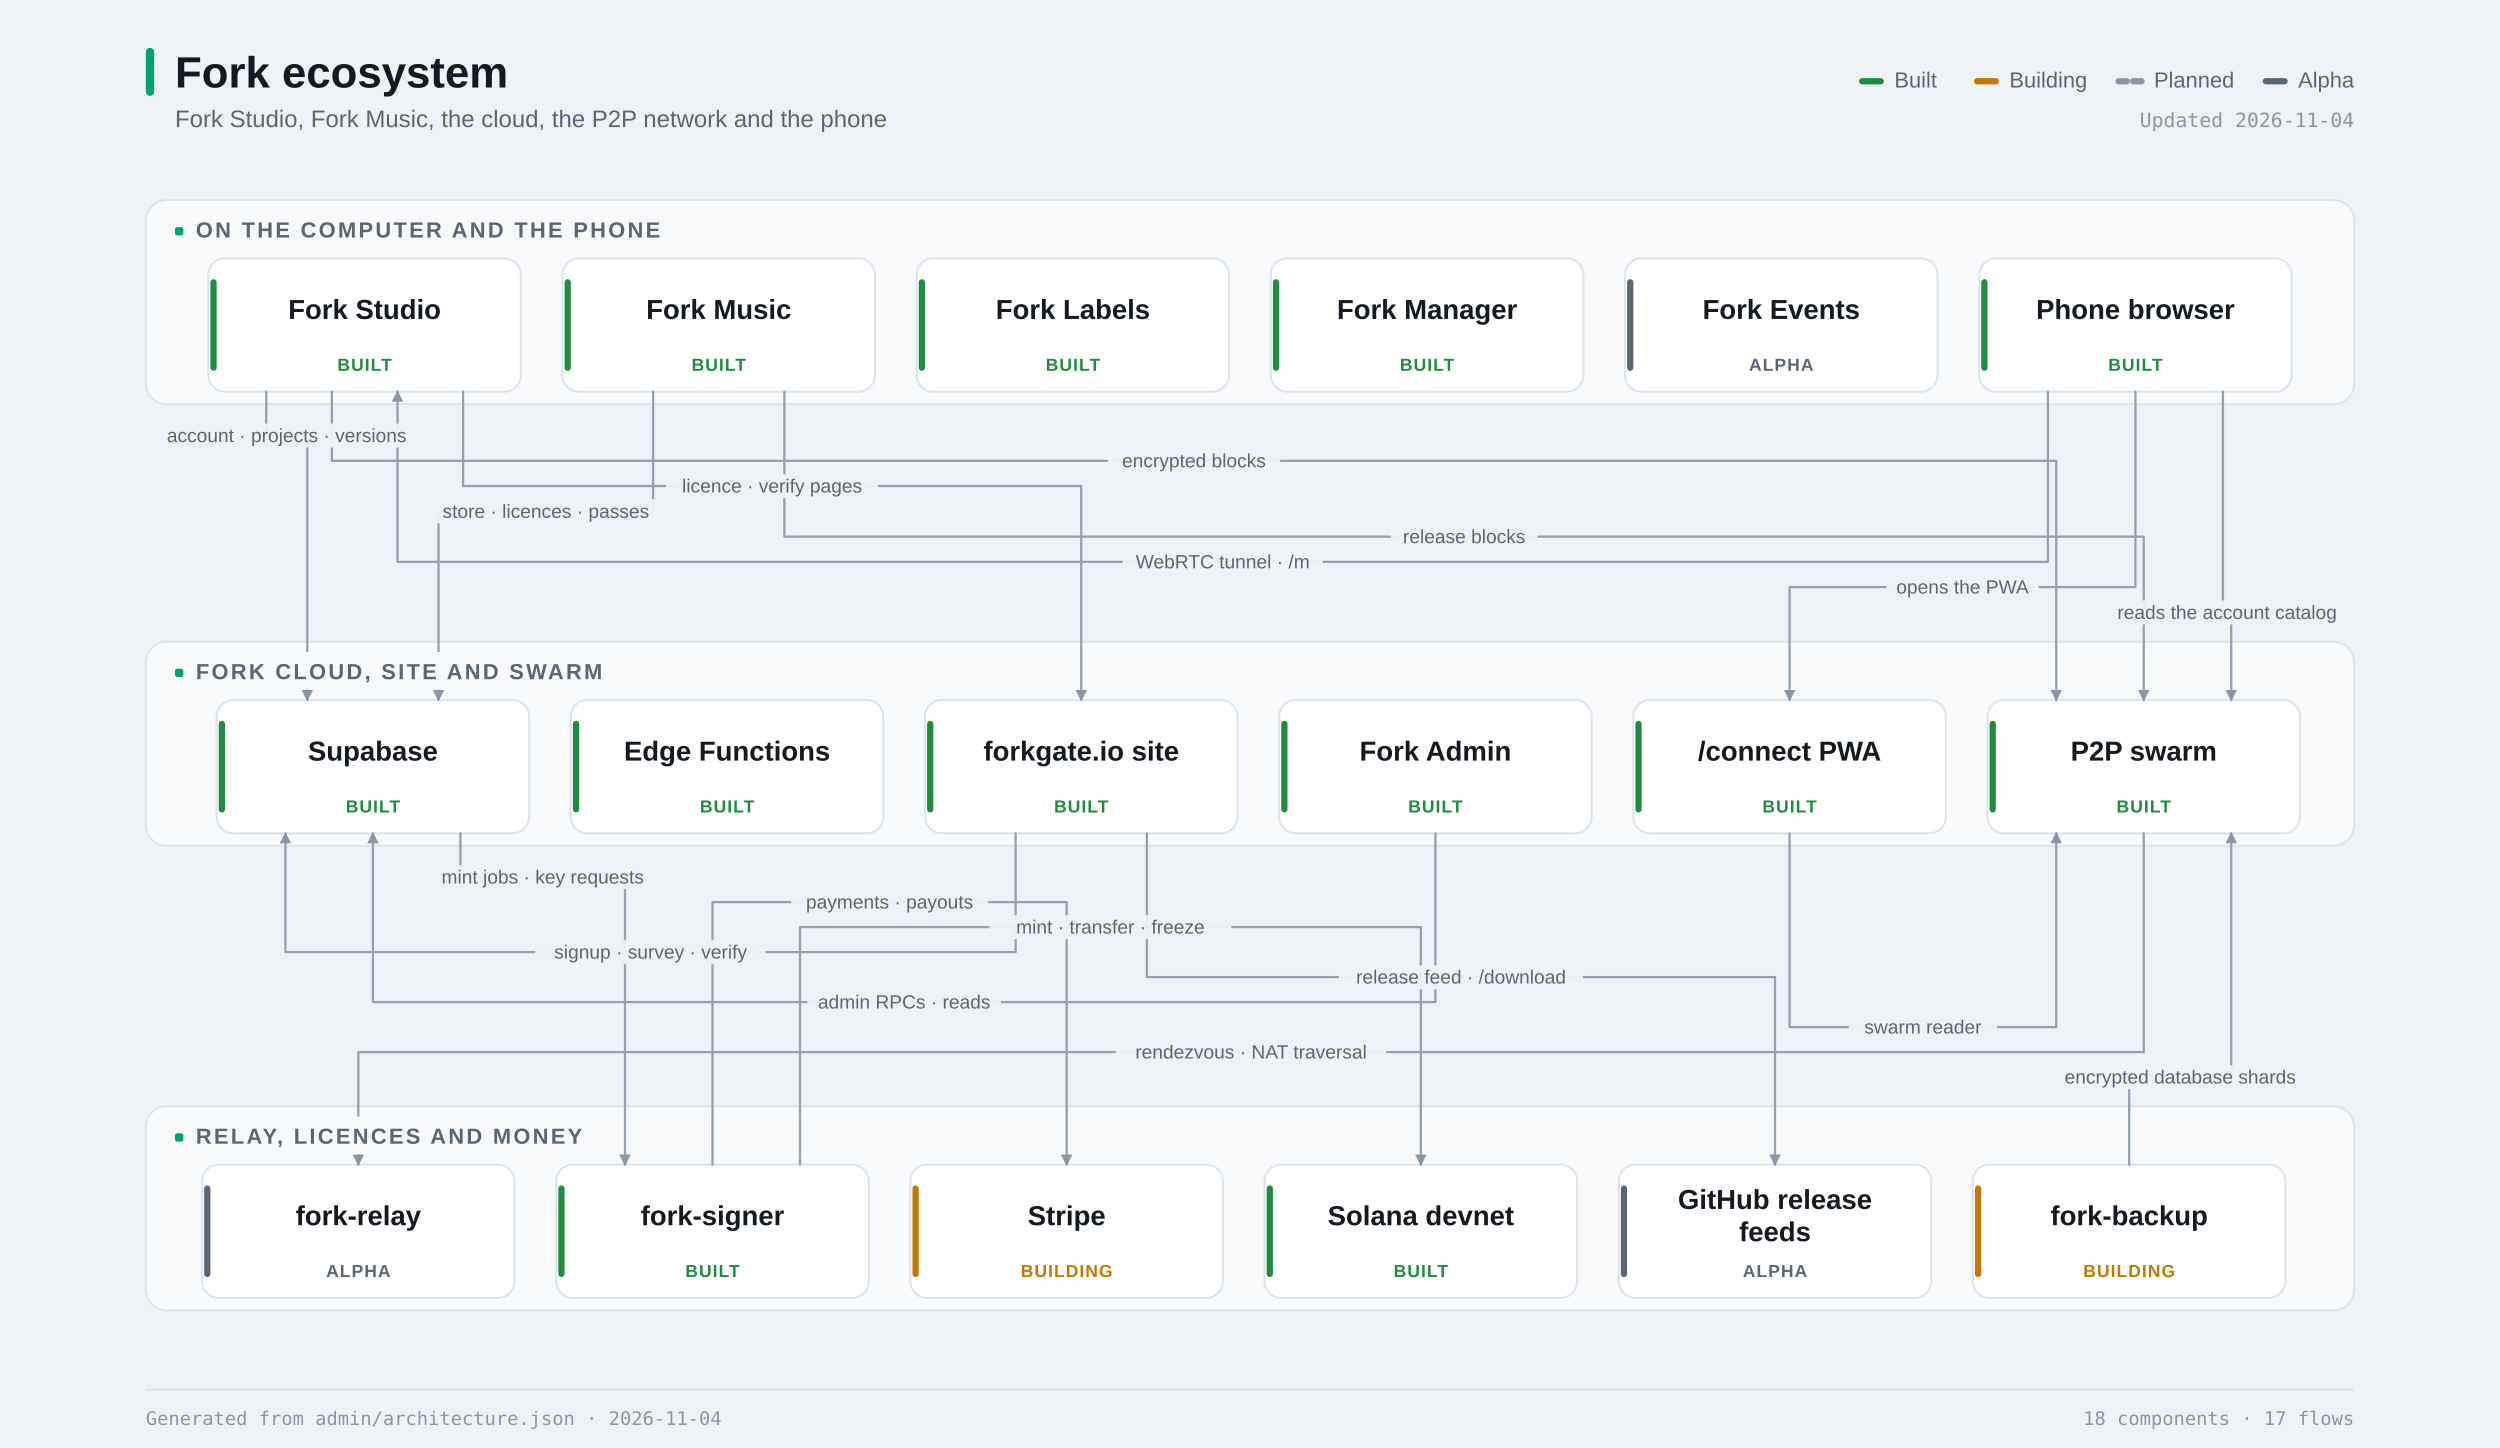
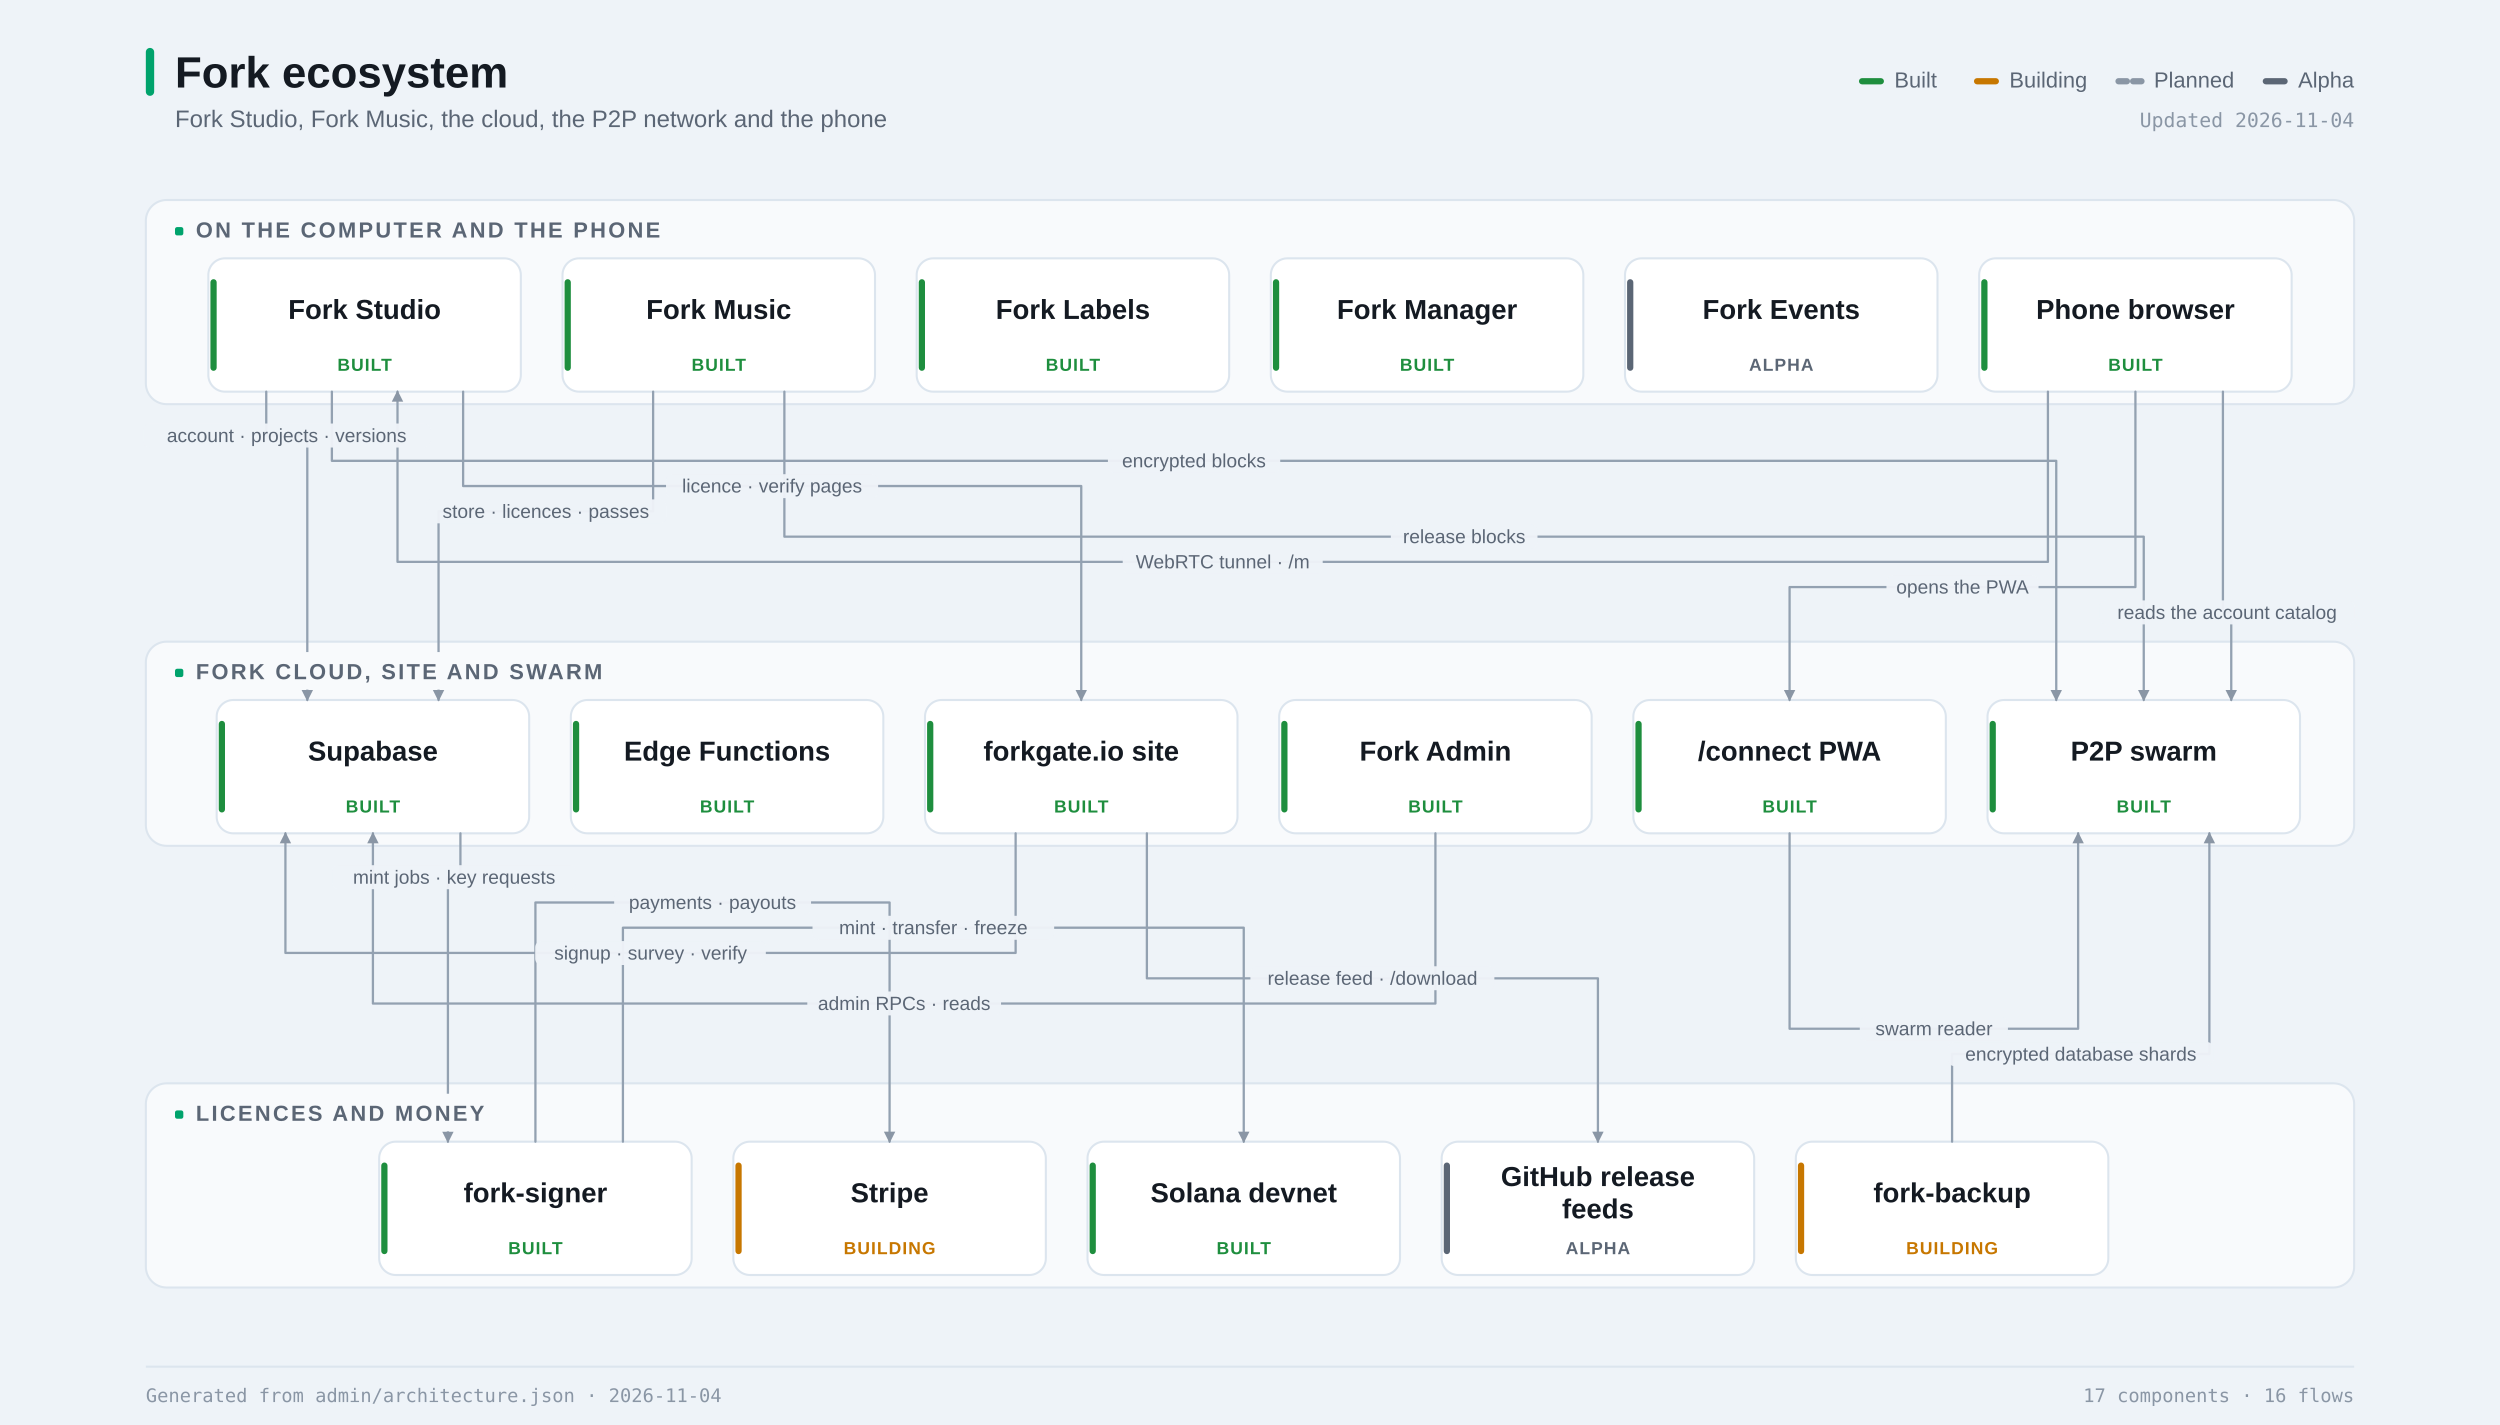
- <svg xmlns="http://www.w3.org/2000/svg" width="1200" height="695" viewBox="0 0 1200 695" role="img" aria-labelledby="ar-title ar-desc">
+ <svg xmlns="http://www.w3.org/2000/svg" width="1200" height="684" viewBox="0 0 1200 684" role="img" aria-labelledby="ar-title ar-desc">
  <defs>
    <marker id="ar-arrow" viewBox="0 0 8 8" refX="7" refY="4" markerWidth="5" markerHeight="5" orient="auto-start-reverse">
      <path d="M0 0 L8 4 L0 8 Z" fill="#8A96A5" />
    </marker>
  </defs>
-   <rect width="1200" height="695" fill="#EEF3F8" />
+   <rect width="1200" height="684" fill="#EEF3F8" />
  <rect x="70" y="23" width="4" height="23" rx="2" fill="#00A36C" />
  <text x="84" y="42" font-family="-apple-system,BlinkMacSystemFont,&quot;SF Pro Text&quot;,&quot;Helvetica Neue&quot;,Arial,sans-serif" font-size="21" font-weight="700" fill="#141A22">Fork ecosystem</text>
  <text x="84" y="61" font-family="-apple-system,BlinkMacSystemFont,&quot;SF Pro Text&quot;,&quot;Helvetica Neue&quot;,Arial,sans-serif" font-size="11.5" font-weight="400" fill="#5B6675">Fork Studio, Fork Music, the cloud, the P2P network and the phone</text>
  <rect x="892.3" y="37.5" width="12" height="3" rx="1.5" fill="#1E8E3E" />
  <text x="909.3" y="42" font-family="-apple-system,BlinkMacSystemFont,&quot;SF Pro Text&quot;,&quot;Helvetica Neue&quot;,Arial,sans-serif" font-size="10.5" font-weight="400" fill="#5B6675">Built</text>
  <rect x="947.5" y="37.5" width="12" height="3" rx="1.5" fill="#C77700" />
  <text x="964.5" y="42" font-family="-apple-system,BlinkMacSystemFont,&quot;SF Pro Text&quot;,&quot;Helvetica Neue&quot;,Arial,sans-serif" font-size="10.5" font-weight="400" fill="#5B6675">Building</text>
  <line x1="1016.9" y1="39" x2="1028.9" y2="39" stroke="#8A96A5" stroke-width="3" stroke-linecap="round" stroke-dasharray="4 3" />
  <text x="1033.9" y="42" font-family="-apple-system,BlinkMacSystemFont,&quot;SF Pro Text&quot;,&quot;Helvetica Neue&quot;,Arial,sans-serif" font-size="10.5" font-weight="400" fill="#5B6675">Planned</text>
  <rect x="1086.1" y="37.5" width="12" height="3" rx="1.5" fill="#5B6675" />
  <text x="1103.1" y="42" font-family="-apple-system,BlinkMacSystemFont,&quot;SF Pro Text&quot;,&quot;Helvetica Neue&quot;,Arial,sans-serif" font-size="10.5" font-weight="400" fill="#5B6675">Alpha</text>
  <text x="1130" y="61" font-family="ui-monospace,&quot;SF Mono&quot;,SFMono-Regular,Menlo,Consolas,monospace" font-size="9.5" font-weight="400" fill="#8A96A5" text-anchor="end">Updated 2026-11-04</text>
  <rect x="70" y="96" width="1060" height="98" rx="10" fill="#F8FAFC" stroke="#DCE5EE" />
  <g>
    <rect x="100" y="124" width="150" height="64" rx="8" fill="#FFFFFF" stroke="#DCE5EE" />
    <rect x="101" y="134" width="3" height="44" rx="1.5" fill="#1E8E3E" />
    <text x="175" y="153.1" font-family="-apple-system,BlinkMacSystemFont,&quot;SF Pro Text&quot;,&quot;Helvetica Neue&quot;,Arial,sans-serif" font-size="13.2" font-weight="600" fill="#141A22" text-anchor="middle">Fork Studio</text>
    <text x="175" y="178" font-family="-apple-system,BlinkMacSystemFont,&quot;SF Pro Text&quot;,&quot;Helvetica Neue&quot;,Arial,sans-serif" font-size="8.4" font-weight="600" fill="#1E8E3E" text-anchor="middle" letter-spacing="0.5">BUILT</text>
  </g>
  <g>
    <rect x="270" y="124" width="150" height="64" rx="8" fill="#FFFFFF" stroke="#DCE5EE" />
    <rect x="271" y="134" width="3" height="44" rx="1.5" fill="#1E8E3E" />
    <text x="345" y="153.1" font-family="-apple-system,BlinkMacSystemFont,&quot;SF Pro Text&quot;,&quot;Helvetica Neue&quot;,Arial,sans-serif" font-size="13.2" font-weight="600" fill="#141A22" text-anchor="middle">Fork Music</text>
    <text x="345" y="178" font-family="-apple-system,BlinkMacSystemFont,&quot;SF Pro Text&quot;,&quot;Helvetica Neue&quot;,Arial,sans-serif" font-size="8.4" font-weight="600" fill="#1E8E3E" text-anchor="middle" letter-spacing="0.5">BUILT</text>
  </g>
  <g>
    <rect x="440" y="124" width="150" height="64" rx="8" fill="#FFFFFF" stroke="#DCE5EE" />
    <rect x="441" y="134" width="3" height="44" rx="1.5" fill="#1E8E3E" />
    <text x="515" y="153.1" font-family="-apple-system,BlinkMacSystemFont,&quot;SF Pro Text&quot;,&quot;Helvetica Neue&quot;,Arial,sans-serif" font-size="13.2" font-weight="600" fill="#141A22" text-anchor="middle">Fork Labels</text>
    <text x="515" y="178" font-family="-apple-system,BlinkMacSystemFont,&quot;SF Pro Text&quot;,&quot;Helvetica Neue&quot;,Arial,sans-serif" font-size="8.4" font-weight="600" fill="#1E8E3E" text-anchor="middle" letter-spacing="0.5">BUILT</text>
  </g>
  <g>
    <rect x="610" y="124" width="150" height="64" rx="8" fill="#FFFFFF" stroke="#DCE5EE" />
    <rect x="611" y="134" width="3" height="44" rx="1.5" fill="#1E8E3E" />
    <text x="685" y="153.1" font-family="-apple-system,BlinkMacSystemFont,&quot;SF Pro Text&quot;,&quot;Helvetica Neue&quot;,Arial,sans-serif" font-size="13.2" font-weight="600" fill="#141A22" text-anchor="middle">Fork Manager</text>
    <text x="685" y="178" font-family="-apple-system,BlinkMacSystemFont,&quot;SF Pro Text&quot;,&quot;Helvetica Neue&quot;,Arial,sans-serif" font-size="8.4" font-weight="600" fill="#1E8E3E" text-anchor="middle" letter-spacing="0.5">BUILT</text>
  </g>
  <g>
    <rect x="780" y="124" width="150" height="64" rx="8" fill="#FFFFFF" stroke="#DCE5EE" />
    <rect x="781" y="134" width="3" height="44" rx="1.5" fill="#5B6675" />
    <text x="855" y="153.1" font-family="-apple-system,BlinkMacSystemFont,&quot;SF Pro Text&quot;,&quot;Helvetica Neue&quot;,Arial,sans-serif" font-size="13.2" font-weight="600" fill="#141A22" text-anchor="middle">Fork Events</text>
    <text x="855" y="178" font-family="-apple-system,BlinkMacSystemFont,&quot;SF Pro Text&quot;,&quot;Helvetica Neue&quot;,Arial,sans-serif" font-size="8.4" font-weight="600" fill="#5B6675" text-anchor="middle" letter-spacing="0.5">ALPHA</text>
  </g>
  <g>
    <rect x="950" y="124" width="150" height="64" rx="8" fill="#FFFFFF" stroke="#DCE5EE" />
    <rect x="951" y="134" width="3" height="44" rx="1.5" fill="#1E8E3E" />
    <text x="1025" y="153.1" font-family="-apple-system,BlinkMacSystemFont,&quot;SF Pro Text&quot;,&quot;Helvetica Neue&quot;,Arial,sans-serif" font-size="13.2" font-weight="600" fill="#141A22" text-anchor="middle">Phone browser</text>
    <text x="1025" y="178" font-family="-apple-system,BlinkMacSystemFont,&quot;SF Pro Text&quot;,&quot;Helvetica Neue&quot;,Arial,sans-serif" font-size="8.4" font-weight="600" fill="#1E8E3E" text-anchor="middle" letter-spacing="0.5">BUILT</text>
  </g>
  <rect x="70" y="308" width="1060" height="98" rx="10" fill="#F8FAFC" stroke="#DCE5EE" />
  <g>
    <rect x="104" y="336" width="150" height="64" rx="8" fill="#FFFFFF" stroke="#DCE5EE" />
    <rect x="105" y="346" width="3" height="44" rx="1.5" fill="#1E8E3E" />
    <text x="179" y="365.1" font-family="-apple-system,BlinkMacSystemFont,&quot;SF Pro Text&quot;,&quot;Helvetica Neue&quot;,Arial,sans-serif" font-size="13.2" font-weight="600" fill="#141A22" text-anchor="middle">Supabase</text>
    <text x="179" y="390" font-family="-apple-system,BlinkMacSystemFont,&quot;SF Pro Text&quot;,&quot;Helvetica Neue&quot;,Arial,sans-serif" font-size="8.4" font-weight="600" fill="#1E8E3E" text-anchor="middle" letter-spacing="0.5">BUILT</text>
  </g>
  <g>
    <rect x="274" y="336" width="150" height="64" rx="8" fill="#FFFFFF" stroke="#DCE5EE" />
    <rect x="275" y="346" width="3" height="44" rx="1.5" fill="#1E8E3E" />
    <text x="349" y="365.1" font-family="-apple-system,BlinkMacSystemFont,&quot;SF Pro Text&quot;,&quot;Helvetica Neue&quot;,Arial,sans-serif" font-size="13.2" font-weight="600" fill="#141A22" text-anchor="middle">Edge Functions</text>
    <text x="349" y="390" font-family="-apple-system,BlinkMacSystemFont,&quot;SF Pro Text&quot;,&quot;Helvetica Neue&quot;,Arial,sans-serif" font-size="8.4" font-weight="600" fill="#1E8E3E" text-anchor="middle" letter-spacing="0.5">BUILT</text>
  </g>
  <g>
    <rect x="444" y="336" width="150" height="64" rx="8" fill="#FFFFFF" stroke="#DCE5EE" />
    <rect x="445" y="346" width="3" height="44" rx="1.5" fill="#1E8E3E" />
    <text x="519" y="365.1" font-family="-apple-system,BlinkMacSystemFont,&quot;SF Pro Text&quot;,&quot;Helvetica Neue&quot;,Arial,sans-serif" font-size="13.2" font-weight="600" fill="#141A22" text-anchor="middle">forkgate.io site</text>
    <text x="519" y="390" font-family="-apple-system,BlinkMacSystemFont,&quot;SF Pro Text&quot;,&quot;Helvetica Neue&quot;,Arial,sans-serif" font-size="8.4" font-weight="600" fill="#1E8E3E" text-anchor="middle" letter-spacing="0.5">BUILT</text>
  </g>
  <g>
    <rect x="614" y="336" width="150" height="64" rx="8" fill="#FFFFFF" stroke="#DCE5EE" />
    <rect x="615" y="346" width="3" height="44" rx="1.5" fill="#1E8E3E" />
    <text x="689" y="365.1" font-family="-apple-system,BlinkMacSystemFont,&quot;SF Pro Text&quot;,&quot;Helvetica Neue&quot;,Arial,sans-serif" font-size="13.2" font-weight="600" fill="#141A22" text-anchor="middle">Fork Admin</text>
    <text x="689" y="390" font-family="-apple-system,BlinkMacSystemFont,&quot;SF Pro Text&quot;,&quot;Helvetica Neue&quot;,Arial,sans-serif" font-size="8.4" font-weight="600" fill="#1E8E3E" text-anchor="middle" letter-spacing="0.5">BUILT</text>
  </g>
  <g>
    <rect x="784" y="336" width="150" height="64" rx="8" fill="#FFFFFF" stroke="#DCE5EE" />
    <rect x="785" y="346" width="3" height="44" rx="1.5" fill="#1E8E3E" />
    <text x="859" y="365.1" font-family="-apple-system,BlinkMacSystemFont,&quot;SF Pro Text&quot;,&quot;Helvetica Neue&quot;,Arial,sans-serif" font-size="13.2" font-weight="600" fill="#141A22" text-anchor="middle">/connect PWA</text>
    <text x="859" y="390" font-family="-apple-system,BlinkMacSystemFont,&quot;SF Pro Text&quot;,&quot;Helvetica Neue&quot;,Arial,sans-serif" font-size="8.4" font-weight="600" fill="#1E8E3E" text-anchor="middle" letter-spacing="0.5">BUILT</text>
  </g>
  <g>
    <rect x="954" y="336" width="150" height="64" rx="8" fill="#FFFFFF" stroke="#DCE5EE" />
    <rect x="955" y="346" width="3" height="44" rx="1.5" fill="#1E8E3E" />
    <text x="1029" y="365.1" font-family="-apple-system,BlinkMacSystemFont,&quot;SF Pro Text&quot;,&quot;Helvetica Neue&quot;,Arial,sans-serif" font-size="13.2" font-weight="600" fill="#141A22" text-anchor="middle">P2P swarm</text>
    <text x="1029" y="390" font-family="-apple-system,BlinkMacSystemFont,&quot;SF Pro Text&quot;,&quot;Helvetica Neue&quot;,Arial,sans-serif" font-size="8.4" font-weight="600" fill="#1E8E3E" text-anchor="middle" letter-spacing="0.5">BUILT</text>
  </g>
-   <rect x="70" y="531" width="1060" height="98" rx="10" fill="#F8FAFC" stroke="#DCE5EE" />
+   <rect x="70" y="520" width="1060" height="98" rx="10" fill="#F8FAFC" stroke="#DCE5EE" />
  <g>
-     <rect x="97" y="559" width="150" height="64" rx="8" fill="#FFFFFF" stroke="#DCE5EE" />
-     <rect x="98" y="569" width="3" height="44" rx="1.5" fill="#5B6675" />
-     <text x="172" y="588.1" font-family="-apple-system,BlinkMacSystemFont,&quot;SF Pro Text&quot;,&quot;Helvetica Neue&quot;,Arial,sans-serif" font-size="13.2" font-weight="600" fill="#141A22" text-anchor="middle">fork-relay</text>
-     <text x="172" y="613" font-family="-apple-system,BlinkMacSystemFont,&quot;SF Pro Text&quot;,&quot;Helvetica Neue&quot;,Arial,sans-serif" font-size="8.4" font-weight="600" fill="#5B6675" text-anchor="middle" letter-spacing="0.5">ALPHA</text>
+     <rect x="182" y="548" width="150" height="64" rx="8" fill="#FFFFFF" stroke="#DCE5EE" />
+     <rect x="183" y="558" width="3" height="44" rx="1.5" fill="#1E8E3E" />
+     <text x="257" y="577.1" font-family="-apple-system,BlinkMacSystemFont,&quot;SF Pro Text&quot;,&quot;Helvetica Neue&quot;,Arial,sans-serif" font-size="13.2" font-weight="600" fill="#141A22" text-anchor="middle">fork-signer</text>
+     <text x="257" y="602" font-family="-apple-system,BlinkMacSystemFont,&quot;SF Pro Text&quot;,&quot;Helvetica Neue&quot;,Arial,sans-serif" font-size="8.4" font-weight="600" fill="#1E8E3E" text-anchor="middle" letter-spacing="0.5">BUILT</text>
  </g>
  <g>
-     <rect x="267" y="559" width="150" height="64" rx="8" fill="#FFFFFF" stroke="#DCE5EE" />
-     <rect x="268" y="569" width="3" height="44" rx="1.5" fill="#1E8E3E" />
-     <text x="342" y="588.1" font-family="-apple-system,BlinkMacSystemFont,&quot;SF Pro Text&quot;,&quot;Helvetica Neue&quot;,Arial,sans-serif" font-size="13.2" font-weight="600" fill="#141A22" text-anchor="middle">fork-signer</text>
-     <text x="342" y="613" font-family="-apple-system,BlinkMacSystemFont,&quot;SF Pro Text&quot;,&quot;Helvetica Neue&quot;,Arial,sans-serif" font-size="8.4" font-weight="600" fill="#1E8E3E" text-anchor="middle" letter-spacing="0.5">BUILT</text>
+     <rect x="352" y="548" width="150" height="64" rx="8" fill="#FFFFFF" stroke="#DCE5EE" />
+     <rect x="353" y="558" width="3" height="44" rx="1.5" fill="#C77700" />
+     <text x="427" y="577.1" font-family="-apple-system,BlinkMacSystemFont,&quot;SF Pro Text&quot;,&quot;Helvetica Neue&quot;,Arial,sans-serif" font-size="13.2" font-weight="600" fill="#141A22" text-anchor="middle">Stripe</text>
+     <text x="427" y="602" font-family="-apple-system,BlinkMacSystemFont,&quot;SF Pro Text&quot;,&quot;Helvetica Neue&quot;,Arial,sans-serif" font-size="8.4" font-weight="600" fill="#C77700" text-anchor="middle" letter-spacing="0.5">BUILDING</text>
  </g>
  <g>
-     <rect x="437" y="559" width="150" height="64" rx="8" fill="#FFFFFF" stroke="#DCE5EE" />
-     <rect x="438" y="569" width="3" height="44" rx="1.5" fill="#C77700" />
-     <text x="512" y="588.1" font-family="-apple-system,BlinkMacSystemFont,&quot;SF Pro Text&quot;,&quot;Helvetica Neue&quot;,Arial,sans-serif" font-size="13.2" font-weight="600" fill="#141A22" text-anchor="middle">Stripe</text>
-     <text x="512" y="613" font-family="-apple-system,BlinkMacSystemFont,&quot;SF Pro Text&quot;,&quot;Helvetica Neue&quot;,Arial,sans-serif" font-size="8.4" font-weight="600" fill="#C77700" text-anchor="middle" letter-spacing="0.5">BUILDING</text>
+     <rect x="522" y="548" width="150" height="64" rx="8" fill="#FFFFFF" stroke="#DCE5EE" />
+     <rect x="523" y="558" width="3" height="44" rx="1.5" fill="#1E8E3E" />
+     <text x="597" y="577.1" font-family="-apple-system,BlinkMacSystemFont,&quot;SF Pro Text&quot;,&quot;Helvetica Neue&quot;,Arial,sans-serif" font-size="13.2" font-weight="600" fill="#141A22" text-anchor="middle">Solana devnet</text>
+     <text x="597" y="602" font-family="-apple-system,BlinkMacSystemFont,&quot;SF Pro Text&quot;,&quot;Helvetica Neue&quot;,Arial,sans-serif" font-size="8.4" font-weight="600" fill="#1E8E3E" text-anchor="middle" letter-spacing="0.5">BUILT</text>
  </g>
  <g>
-     <rect x="607" y="559" width="150" height="64" rx="8" fill="#FFFFFF" stroke="#DCE5EE" />
-     <rect x="608" y="569" width="3" height="44" rx="1.5" fill="#1E8E3E" />
-     <text x="682" y="588.1" font-family="-apple-system,BlinkMacSystemFont,&quot;SF Pro Text&quot;,&quot;Helvetica Neue&quot;,Arial,sans-serif" font-size="13.2" font-weight="600" fill="#141A22" text-anchor="middle">Solana devnet</text>
-     <text x="682" y="613" font-family="-apple-system,BlinkMacSystemFont,&quot;SF Pro Text&quot;,&quot;Helvetica Neue&quot;,Arial,sans-serif" font-size="8.4" font-weight="600" fill="#1E8E3E" text-anchor="middle" letter-spacing="0.5">BUILT</text>
+     <rect x="692" y="548" width="150" height="64" rx="8" fill="#FFFFFF" stroke="#DCE5EE" />
+     <rect x="693" y="558" width="3" height="44" rx="1.5" fill="#5B6675" />
+     <text x="767" y="569.3" font-family="-apple-system,BlinkMacSystemFont,&quot;SF Pro Text&quot;,&quot;Helvetica Neue&quot;,Arial,sans-serif" font-size="13.2" font-weight="600" fill="#141A22" text-anchor="middle">GitHub release</text>
+     <text x="767" y="584.8" font-family="-apple-system,BlinkMacSystemFont,&quot;SF Pro Text&quot;,&quot;Helvetica Neue&quot;,Arial,sans-serif" font-size="13.2" font-weight="600" fill="#141A22" text-anchor="middle">feeds</text>
+     <text x="767" y="602" font-family="-apple-system,BlinkMacSystemFont,&quot;SF Pro Text&quot;,&quot;Helvetica Neue&quot;,Arial,sans-serif" font-size="8.4" font-weight="600" fill="#5B6675" text-anchor="middle" letter-spacing="0.5">ALPHA</text>
  </g>
  <g>
-     <rect x="777" y="559" width="150" height="64" rx="8" fill="#FFFFFF" stroke="#DCE5EE" />
-     <rect x="778" y="569" width="3" height="44" rx="1.5" fill="#5B6675" />
-     <text x="852" y="580.3" font-family="-apple-system,BlinkMacSystemFont,&quot;SF Pro Text&quot;,&quot;Helvetica Neue&quot;,Arial,sans-serif" font-size="13.2" font-weight="600" fill="#141A22" text-anchor="middle">GitHub release</text>
-     <text x="852" y="595.8" font-family="-apple-system,BlinkMacSystemFont,&quot;SF Pro Text&quot;,&quot;Helvetica Neue&quot;,Arial,sans-serif" font-size="13.2" font-weight="600" fill="#141A22" text-anchor="middle">feeds</text>
-     <text x="852" y="613" font-family="-apple-system,BlinkMacSystemFont,&quot;SF Pro Text&quot;,&quot;Helvetica Neue&quot;,Arial,sans-serif" font-size="8.4" font-weight="600" fill="#5B6675" text-anchor="middle" letter-spacing="0.5">ALPHA</text>
-   </g>
-   <g>
-     <rect x="947" y="559" width="150" height="64" rx="8" fill="#FFFFFF" stroke="#DCE5EE" />
-     <rect x="948" y="569" width="3" height="44" rx="1.5" fill="#C77700" />
-     <text x="1022" y="588.1" font-family="-apple-system,BlinkMacSystemFont,&quot;SF Pro Text&quot;,&quot;Helvetica Neue&quot;,Arial,sans-serif" font-size="13.2" font-weight="600" fill="#141A22" text-anchor="middle">fork-backup</text>
-     <text x="1022" y="613" font-family="-apple-system,BlinkMacSystemFont,&quot;SF Pro Text&quot;,&quot;Helvetica Neue&quot;,Arial,sans-serif" font-size="8.4" font-weight="600" fill="#C77700" text-anchor="middle" letter-spacing="0.5">BUILDING</text>
+     <rect x="862" y="548" width="150" height="64" rx="8" fill="#FFFFFF" stroke="#DCE5EE" />
+     <rect x="863" y="558" width="3" height="44" rx="1.5" fill="#C77700" />
+     <text x="937" y="577.1" font-family="-apple-system,BlinkMacSystemFont,&quot;SF Pro Text&quot;,&quot;Helvetica Neue&quot;,Arial,sans-serif" font-size="13.2" font-weight="600" fill="#141A22" text-anchor="middle">fork-backup</text>
+     <text x="937" y="602" font-family="-apple-system,BlinkMacSystemFont,&quot;SF Pro Text&quot;,&quot;Helvetica Neue&quot;,Arial,sans-serif" font-size="8.4" font-weight="600" fill="#C77700" text-anchor="middle" letter-spacing="0.5">BUILDING</text>
  </g>
  <path d="M127.8 188 L127.8 209.1 L147.5 209.1 L147.5 336" fill="none" stroke="#93A1B1" stroke-width="1.1" stroke-linejoin="round" stroke-linecap="round" marker-end="url(#ar-arrow)" />
  <path d="M313.5 188 L313.5 245.4 L210.5 245.4 L210.5 336" fill="none" stroke="#93A1B1" stroke-width="1.1" stroke-linejoin="round" stroke-linecap="round" marker-end="url(#ar-arrow)" />
  <path d="M159.3 188 L159.3 221.2 L987 221.2 L987 336" fill="none" stroke="#93A1B1" stroke-width="1.1" stroke-linejoin="round" stroke-linecap="round" marker-end="url(#ar-arrow)" />
  <path d="M376.5 188 L376.5 257.6 L1029 257.6 L1029 336" fill="none" stroke="#93A1B1" stroke-width="1.1" stroke-linejoin="round" stroke-linecap="round" marker-end="url(#ar-arrow)" />
  <path d="M983 188 L983 269.7 L190.8 269.7 L190.8 188" fill="none" stroke="#93A1B1" stroke-width="1.1" stroke-linejoin="round" stroke-linecap="round" marker-end="url(#ar-arrow)" />
  <path d="M1025 188 L1025 281.8 L859 281.8 L859 336" fill="none" stroke="#93A1B1" stroke-width="1.1" stroke-linejoin="round" stroke-linecap="round" marker-end="url(#ar-arrow)" />
  <path d="M1067 188 L1067 293.9 L1071 293.9 L1071 336" fill="none" stroke="#93A1B1" stroke-width="1.1" stroke-linejoin="round" stroke-linecap="round" marker-end="url(#ar-arrow)" />
  <path d="M222.3 188 L222.3 233.3 L519 233.3 L519 336" fill="none" stroke="#93A1B1" stroke-width="1.1" stroke-linejoin="round" stroke-linecap="round" marker-end="url(#ar-arrow)" />
-   <path d="M487.5 400 L487.5 457 L137 457 L137 400" fill="none" stroke="#93A1B1" stroke-width="1.1" stroke-linejoin="round" stroke-linecap="round" marker-end="url(#ar-arrow)" />
-   <path d="M689 400 L689 481 L179 481 L179 400" fill="none" stroke="#93A1B1" stroke-width="1.1" stroke-linejoin="round" stroke-linecap="round" marker-end="url(#ar-arrow)" />
-   <path d="M859 400 L859 493 L987 493 L987 400" fill="none" stroke="#93A1B1" stroke-width="1.1" stroke-linejoin="round" stroke-linecap="round" marker-end="url(#ar-arrow)" />
-   <path d="M221 400 L221 421 L300 421 L300 559" fill="none" stroke="#93A1B1" stroke-width="1.1" stroke-linejoin="round" stroke-linecap="round" marker-end="url(#ar-arrow)" />
-   <path d="M342 559 L342 433 L512 433 L512 559" fill="none" stroke="#93A1B1" stroke-width="1.1" stroke-linejoin="round" stroke-linecap="round" marker-end="url(#ar-arrow)" />
-   <path d="M384 559 L384 445 L682 445 L682 559" fill="none" stroke="#93A1B1" stroke-width="1.1" stroke-linejoin="round" stroke-linecap="round" marker-end="url(#ar-arrow)" />
-   <path d="M1029 400 L1029 505 L172 505 L172 559" fill="none" stroke="#93A1B1" stroke-width="1.1" stroke-linejoin="round" stroke-linecap="round" marker-end="url(#ar-arrow)" />
-   <path d="M550.5 400 L550.5 469 L852 469 L852 559" fill="none" stroke="#93A1B1" stroke-width="1.1" stroke-linejoin="round" stroke-linecap="round" marker-end="url(#ar-arrow)" />
-   <path d="M1022 559 L1022 517 L1071 517 L1071 400" fill="none" stroke="#93A1B1" stroke-width="1.1" stroke-linejoin="round" stroke-linecap="round" marker-end="url(#ar-arrow)" />
+   <path d="M487.5 400 L487.5 457.4 L137 457.4 L137 400" fill="none" stroke="#93A1B1" stroke-width="1.1" stroke-linejoin="round" stroke-linecap="round" marker-end="url(#ar-arrow)" />
+   <path d="M689 400 L689 481.7 L179 481.7 L179 400" fill="none" stroke="#93A1B1" stroke-width="1.1" stroke-linejoin="round" stroke-linecap="round" marker-end="url(#ar-arrow)" />
+   <path d="M859 400 L859 493.8 L997.5 493.8 L997.5 400" fill="none" stroke="#93A1B1" stroke-width="1.1" stroke-linejoin="round" stroke-linecap="round" marker-end="url(#ar-arrow)" />
+   <path d="M221 400 L221 421.1 L215 421.1 L215 548" fill="none" stroke="#93A1B1" stroke-width="1.1" stroke-linejoin="round" stroke-linecap="round" marker-end="url(#ar-arrow)" />
+   <path d="M257 548 L257 433.2 L427 433.2 L427 548" fill="none" stroke="#93A1B1" stroke-width="1.1" stroke-linejoin="round" stroke-linecap="round" marker-end="url(#ar-arrow)" />
+   <path d="M299 548 L299 445.3 L597 445.3 L597 548" fill="none" stroke="#93A1B1" stroke-width="1.1" stroke-linejoin="round" stroke-linecap="round" marker-end="url(#ar-arrow)" />
+   <path d="M550.5 400 L550.5 469.6 L767 469.6 L767 548" fill="none" stroke="#93A1B1" stroke-width="1.1" stroke-linejoin="round" stroke-linecap="round" marker-end="url(#ar-arrow)" />
+   <path d="M937 548 L937 505.9 L1060.5 505.9 L1060.5 400" fill="none" stroke="#93A1B1" stroke-width="1.1" stroke-linejoin="round" stroke-linecap="round" marker-end="url(#ar-arrow)" />
  <rect x="68.7" y="203.3" width="137.9" height="11.5" rx="3" fill="#EEF3F8" opacity="0.96" />
  <text x="137.6" y="212.2" font-family="-apple-system,BlinkMacSystemFont,&quot;SF Pro Text&quot;,&quot;Helvetica Neue&quot;,Arial,sans-serif" font-size="9.2" font-weight="400" fill="#5B6675" text-anchor="middle">account · projects · versions</text>
  <rect x="204.2" y="239.7" width="115.6" height="11.5" rx="3" fill="#EEF3F8" opacity="0.96" />
  <text x="262" y="248.6" font-family="-apple-system,BlinkMacSystemFont,&quot;SF Pro Text&quot;,&quot;Helvetica Neue&quot;,Arial,sans-serif" font-size="9.2" font-weight="400" fill="#5B6675" text-anchor="middle">store · licences · passes</text>
  <rect x="531.8" y="215.4" width="82.7" height="11.5" rx="3" fill="#EEF3F8" opacity="0.96" />
  <text x="573.1" y="224.3" font-family="-apple-system,BlinkMacSystemFont,&quot;SF Pro Text&quot;,&quot;Helvetica Neue&quot;,Arial,sans-serif" font-size="9.2" font-weight="400" fill="#5B6675" text-anchor="middle">encrypted blocks</text>
  <rect x="667.6" y="251.8" width="70.4" height="11.5" rx="3" fill="#EEF3F8" opacity="0.96" />
  <text x="702.8" y="260.7" font-family="-apple-system,BlinkMacSystemFont,&quot;SF Pro Text&quot;,&quot;Helvetica Neue&quot;,Arial,sans-serif" font-size="9.2" font-weight="400" fill="#5B6675" text-anchor="middle">release blocks</text>
  <rect x="538.9" y="263.9" width="96" height="11.5" rx="3" fill="#EEF3F8" opacity="0.96" />
  <text x="586.9" y="272.8" font-family="-apple-system,BlinkMacSystemFont,&quot;SF Pro Text&quot;,&quot;Helvetica Neue&quot;,Arial,sans-serif" font-size="9.2" font-weight="400" fill="#5B6675" text-anchor="middle">WebRTC tunnel · /m</text>
  <rect x="905.5" y="276.1" width="73" height="11.5" rx="3" fill="#EEF3F8" opacity="0.96" />
  <text x="942" y="284.9" font-family="-apple-system,BlinkMacSystemFont,&quot;SF Pro Text&quot;,&quot;Helvetica Neue&quot;,Arial,sans-serif" font-size="9.2" font-weight="400" fill="#5B6675" text-anchor="middle">opens the PWA</text>
  <rect x="1007.7" y="288.2" width="122.6" height="11.5" rx="3" fill="#EEF3F8" opacity="0.96" />
  <text x="1069" y="297.1" font-family="-apple-system,BlinkMacSystemFont,&quot;SF Pro Text&quot;,&quot;Helvetica Neue&quot;,Arial,sans-serif" font-size="9.2" font-weight="400" fill="#5B6675" text-anchor="middle">reads the account catalog</text>
  <rect x="319.7" y="227.6" width="101.8" height="11.5" rx="3" fill="#EEF3F8" opacity="0.96" />
  <text x="370.6" y="236.4" font-family="-apple-system,BlinkMacSystemFont,&quot;SF Pro Text&quot;,&quot;Helvetica Neue&quot;,Arial,sans-serif" font-size="9.2" font-weight="400" fill="#5B6675" text-anchor="middle">licence · verify pages</text>
-   <rect x="256.9" y="451.3" width="110.7" height="11.5" rx="3" fill="#EEF3F8" opacity="0.96" />
-   <text x="312.3" y="460.1" font-family="-apple-system,BlinkMacSystemFont,&quot;SF Pro Text&quot;,&quot;Helvetica Neue&quot;,Arial,sans-serif" font-size="9.2" font-weight="400" fill="#5B6675" text-anchor="middle">signup · survey · verify</text>
-   <rect x="387.5" y="475.3" width="93" height="11.5" rx="3" fill="#EEF3F8" opacity="0.96" />
-   <text x="434" y="484.1" font-family="-apple-system,BlinkMacSystemFont,&quot;SF Pro Text&quot;,&quot;Helvetica Neue&quot;,Arial,sans-serif" font-size="9.2" font-weight="400" fill="#5B6675" text-anchor="middle">admin RPCs · reads</text>
-   <rect x="887.4" y="487.3" width="71.1" height="11.5" rx="3" fill="#EEF3F8" opacity="0.96" />
-   <text x="923" y="496.1" font-family="-apple-system,BlinkMacSystemFont,&quot;SF Pro Text&quot;,&quot;Helvetica Neue&quot;,Arial,sans-serif" font-size="9.2" font-weight="400" fill="#5B6675" text-anchor="middle">swarm reader</text>
-   <rect x="201.9" y="415.3" width="117.1" height="11.5" rx="3" fill="#EEF3F8" opacity="0.96" />
-   <text x="260.5" y="424.1" font-family="-apple-system,BlinkMacSystemFont,&quot;SF Pro Text&quot;,&quot;Helvetica Neue&quot;,Arial,sans-serif" font-size="9.2" font-weight="400" fill="#5B6675" text-anchor="middle">mint jobs · key requests</text>
-   <rect x="379.8" y="427.3" width="94.5" height="11.5" rx="3" fill="#EEF3F8" opacity="0.96" />
-   <text x="427" y="436.1" font-family="-apple-system,BlinkMacSystemFont,&quot;SF Pro Text&quot;,&quot;Helvetica Neue&quot;,Arial,sans-serif" font-size="9.2" font-weight="400" fill="#5B6675" text-anchor="middle">payments · payouts</text>
-   <rect x="475" y="439.3" width="116" height="11.5" rx="3" fill="#EEF3F8" opacity="0.96" />
-   <text x="533" y="448.1" font-family="-apple-system,BlinkMacSystemFont,&quot;SF Pro Text&quot;,&quot;Helvetica Neue&quot;,Arial,sans-serif" font-size="9.2" font-weight="400" fill="#5B6675" text-anchor="middle">mint · transfer · freeze</text>
-   <rect x="535.6" y="499.3" width="129.8" height="11.5" rx="3" fill="#EEF3F8" opacity="0.96" />
-   <text x="600.5" y="508.1" font-family="-apple-system,BlinkMacSystemFont,&quot;SF Pro Text&quot;,&quot;Helvetica Neue&quot;,Arial,sans-serif" font-size="9.2" font-weight="400" fill="#5B6675" text-anchor="middle">rendezvous · NAT traversal</text>
-   <rect x="642.7" y="463.3" width="117.1" height="11.5" rx="3" fill="#EEF3F8" opacity="0.96" />
-   <text x="701.3" y="472.1" font-family="-apple-system,BlinkMacSystemFont,&quot;SF Pro Text&quot;,&quot;Helvetica Neue&quot;,Arial,sans-serif" font-size="9.2" font-weight="400" fill="#5B6675" text-anchor="middle">release feed · /download</text>
-   <rect x="982.8" y="511.3" width="127.4" height="11.5" rx="3" fill="#EEF3F8" opacity="0.96" />
-   <text x="1046.5" y="520.1" font-family="-apple-system,BlinkMacSystemFont,&quot;SF Pro Text&quot;,&quot;Helvetica Neue&quot;,Arial,sans-serif" font-size="9.2" font-weight="400" fill="#5B6675" text-anchor="middle">encrypted database shards</text>
+   <rect x="256.9" y="451.7" width="110.7" height="11.5" rx="3" fill="#EEF3F8" opacity="0.96" />
+   <text x="312.3" y="460.6" font-family="-apple-system,BlinkMacSystemFont,&quot;SF Pro Text&quot;,&quot;Helvetica Neue&quot;,Arial,sans-serif" font-size="9.2" font-weight="400" fill="#5B6675" text-anchor="middle">signup · survey · verify</text>
+   <rect x="387.5" y="475.9" width="93" height="11.5" rx="3" fill="#EEF3F8" opacity="0.96" />
+   <text x="434" y="484.8" font-family="-apple-system,BlinkMacSystemFont,&quot;SF Pro Text&quot;,&quot;Helvetica Neue&quot;,Arial,sans-serif" font-size="9.2" font-weight="400" fill="#5B6675" text-anchor="middle">admin RPCs · reads</text>
+   <rect x="892.7" y="488.1" width="71.1" height="11.5" rx="3" fill="#EEF3F8" opacity="0.96" />
+   <text x="928.3" y="496.9" font-family="-apple-system,BlinkMacSystemFont,&quot;SF Pro Text&quot;,&quot;Helvetica Neue&quot;,Arial,sans-serif" font-size="9.2" font-weight="400" fill="#5B6675" text-anchor="middle">swarm reader</text>
+   <rect x="159.4" y="415.3" width="117.1" height="11.5" rx="3" fill="#EEF3F8" opacity="0.96" />
+   <text x="218" y="424.2" font-family="-apple-system,BlinkMacSystemFont,&quot;SF Pro Text&quot;,&quot;Helvetica Neue&quot;,Arial,sans-serif" font-size="9.2" font-weight="400" fill="#5B6675" text-anchor="middle">mint jobs · key requests</text>
+   <rect x="294.8" y="427.4" width="94.5" height="11.5" rx="3" fill="#EEF3F8" opacity="0.96" />
+   <text x="342" y="436.3" font-family="-apple-system,BlinkMacSystemFont,&quot;SF Pro Text&quot;,&quot;Helvetica Neue&quot;,Arial,sans-serif" font-size="9.2" font-weight="400" fill="#5B6675" text-anchor="middle">payments · payouts</text>
+   <rect x="390" y="439.6" width="116" height="11.5" rx="3" fill="#EEF3F8" opacity="0.96" />
+   <text x="448" y="448.4" font-family="-apple-system,BlinkMacSystemFont,&quot;SF Pro Text&quot;,&quot;Helvetica Neue&quot;,Arial,sans-serif" font-size="9.2" font-weight="400" fill="#5B6675" text-anchor="middle">mint · transfer · freeze</text>
+   <rect x="600.2" y="463.8" width="117.1" height="11.5" rx="3" fill="#EEF3F8" opacity="0.96" />
+   <text x="658.8" y="472.7" font-family="-apple-system,BlinkMacSystemFont,&quot;SF Pro Text&quot;,&quot;Helvetica Neue&quot;,Arial,sans-serif" font-size="9.2" font-weight="400" fill="#5B6675" text-anchor="middle">release feed · /download</text>
+   <rect x="935" y="500.2" width="127.4" height="11.5" rx="3" fill="#EEF3F8" opacity="0.96" />
+   <text x="998.8" y="509.1" font-family="-apple-system,BlinkMacSystemFont,&quot;SF Pro Text&quot;,&quot;Helvetica Neue&quot;,Arial,sans-serif" font-size="9.2" font-weight="400" fill="#5B6675" text-anchor="middle">encrypted database shards</text>
  <rect x="79" y="101" width="235.9" height="18" rx="4" fill="#F8FAFC" />
  <rect x="84" y="109" width="4" height="4" rx="1" fill="#00A36C" />
  <text x="94" y="114" font-family="-apple-system,BlinkMacSystemFont,&quot;SF Pro Text&quot;,&quot;Helvetica Neue&quot;,Arial,sans-serif" font-size="10.5" font-weight="600" fill="#5B6675" letter-spacing="1.1">ON THE COMPUTER AND THE PHONE</text>
  <rect x="79" y="313" width="209.9" height="18" rx="4" fill="#F8FAFC" />
  <rect x="84" y="321" width="4" height="4" rx="1" fill="#00A36C" />
  <text x="94" y="326" font-family="-apple-system,BlinkMacSystemFont,&quot;SF Pro Text&quot;,&quot;Helvetica Neue&quot;,Arial,sans-serif" font-size="10.5" font-weight="600" fill="#5B6675" letter-spacing="1.1">FORK CLOUD, SITE AND SWARM</text>
-   <rect x="79" y="536" width="203.8" height="18" rx="4" fill="#F8FAFC" />
-   <rect x="84" y="544" width="4" height="4" rx="1" fill="#00A36C" />
-   <text x="94" y="549" font-family="-apple-system,BlinkMacSystemFont,&quot;SF Pro Text&quot;,&quot;Helvetica Neue&quot;,Arial,sans-serif" font-size="10.5" font-weight="600" fill="#5B6675" letter-spacing="1.1">RELAY, LICENCES AND MONEY</text>
-   <line x1="70" y1="667" x2="1130" y2="667" stroke="#DCE5EE" />
-   <text x="70" y="684" font-family="ui-monospace,&quot;SF Mono&quot;,SFMono-Regular,Menlo,Consolas,monospace" font-size="9" font-weight="400" fill="#8A96A5">Generated from admin/architecture.json · 2026-11-04</text>
-   <text x="1130" y="684" font-family="ui-monospace,&quot;SF Mono&quot;,SFMono-Regular,Menlo,Consolas,monospace" font-size="9" font-weight="400" fill="#8A96A5" text-anchor="end">18 components · 17 flows</text>
+   <rect x="79" y="525" width="155.6" height="18" rx="4" fill="#F8FAFC" />
+   <rect x="84" y="533" width="4" height="4" rx="1" fill="#00A36C" />
+   <text x="94" y="538" font-family="-apple-system,BlinkMacSystemFont,&quot;SF Pro Text&quot;,&quot;Helvetica Neue&quot;,Arial,sans-serif" font-size="10.5" font-weight="600" fill="#5B6675" letter-spacing="1.1">LICENCES AND MONEY</text>
+   <line x1="70" y1="656" x2="1130" y2="656" stroke="#DCE5EE" />
+   <text x="70" y="673" font-family="ui-monospace,&quot;SF Mono&quot;,SFMono-Regular,Menlo,Consolas,monospace" font-size="9" font-weight="400" fill="#8A96A5">Generated from admin/architecture.json · 2026-11-04</text>
+   <text x="1130" y="673" font-family="ui-monospace,&quot;SF Mono&quot;,SFMono-Regular,Menlo,Consolas,monospace" font-size="9" font-weight="400" fill="#8A96A5" text-anchor="end">17 components · 16 flows</text>
</svg>
